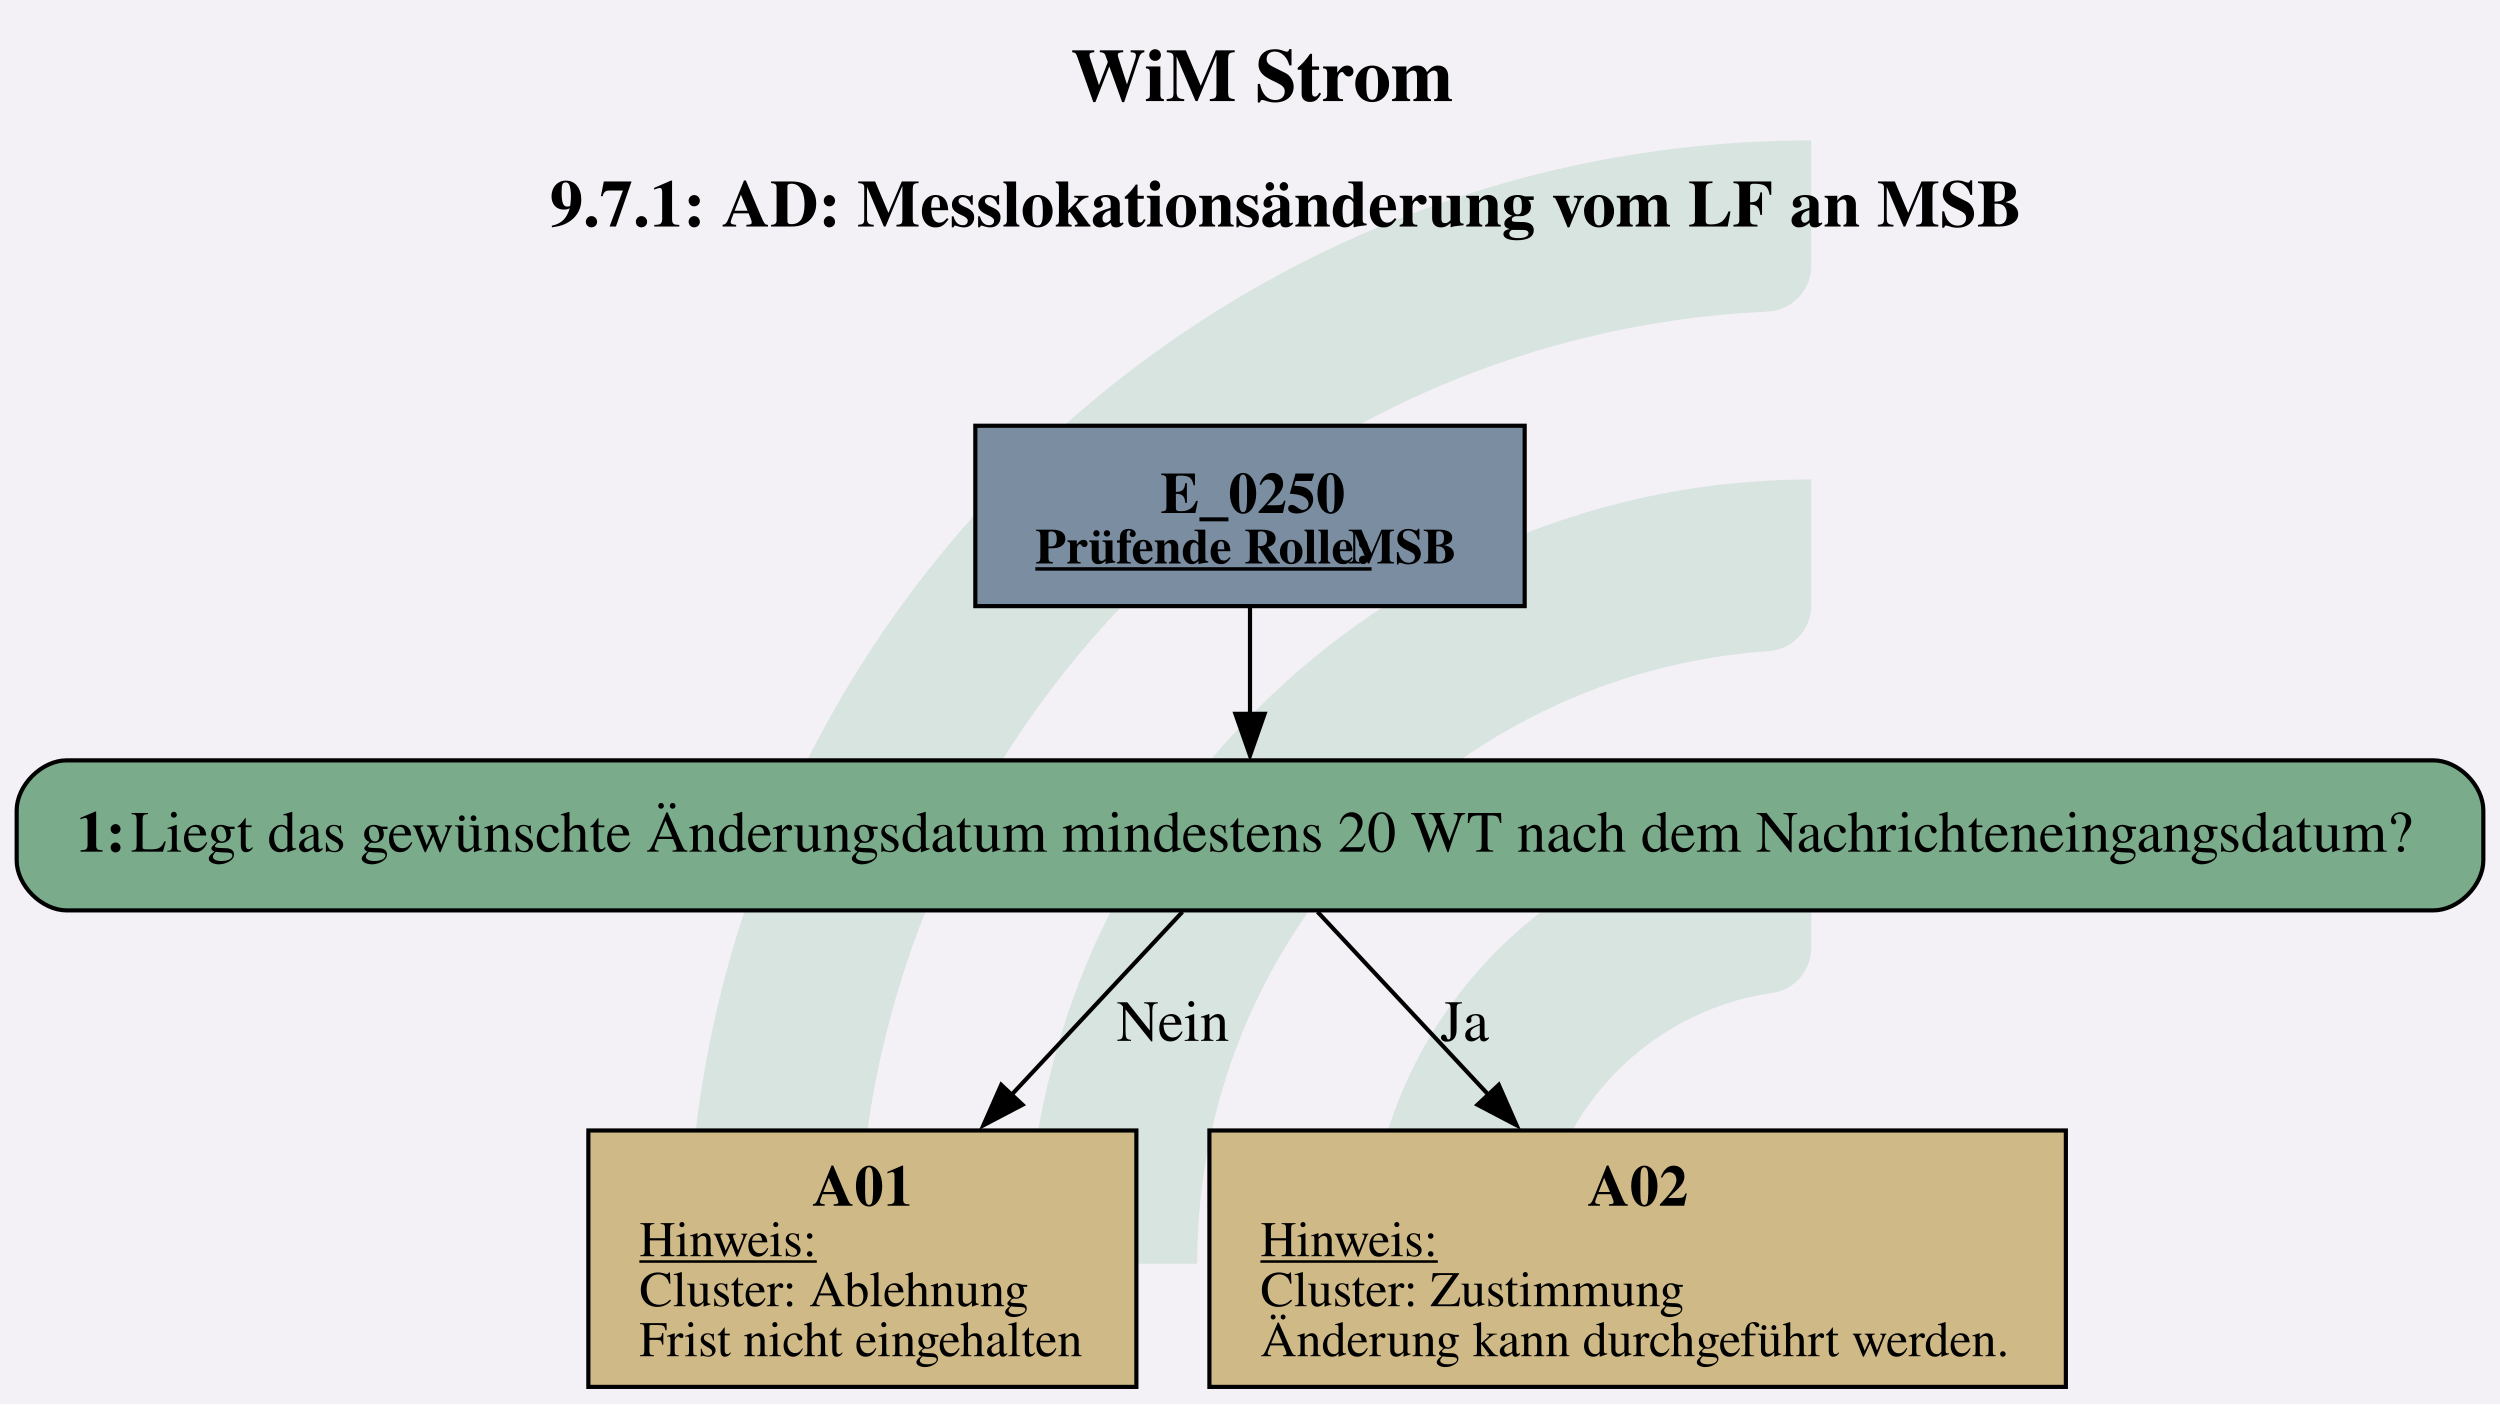
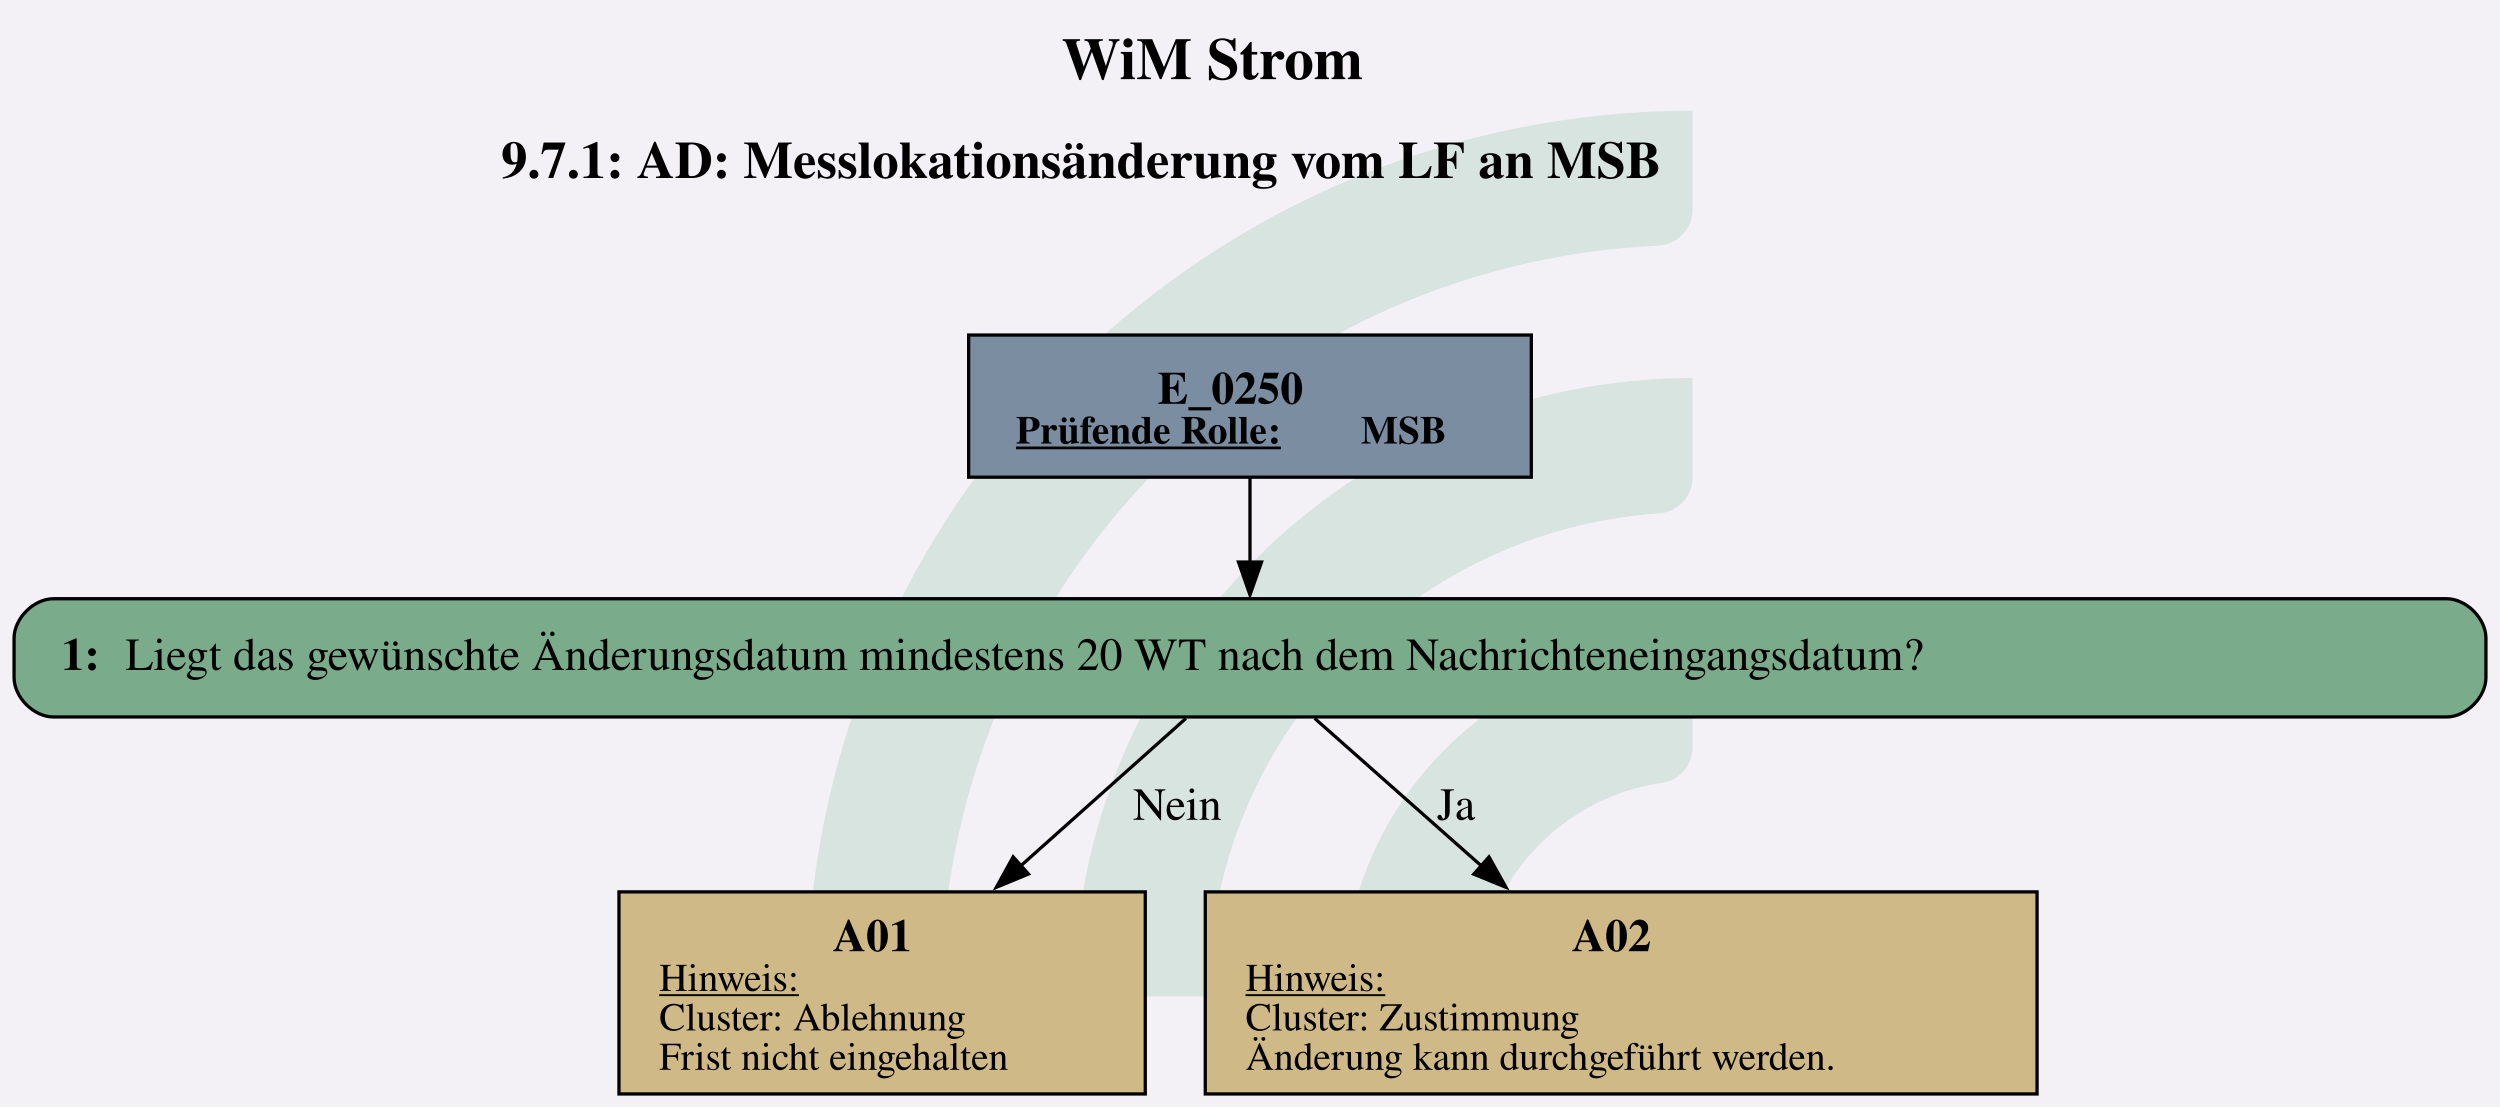
- <svg xmlns="http://www.w3.org/2000/svg" version="1.1" width="800.0px" viewBox="0 0 800.0 449.333" height="449.333px">
+ <svg xmlns="http://www.w3.org/2000/svg" version="1.1" width="1014.667px" viewBox="0 0 1014.667 449.333" height="449.333px">
  <g>
-     <svg version="1.1" width="800.0px" viewBox="0 0 800.0 449.333" height="449.333px">
-       <polygon fill="#f3f1f6" points="0,0 800.0,0 800.0,449.333 0,449.333" />
+     <svg version="1.1" width="1014.667px" viewBox="0 0 1014.667 449.333" height="449.333px">
+       <polygon fill="#f3f1f6" points="0,0 1014.667,0 1014.667,449.333 0,449.333" />
      <g>
-         <g transform="translate(220.4, 44.93333) scale(1 1) translate(0, 0) scale(2.032162 2.032162) ">
+         <g transform="translate(327.7333, 44.93333) scale(1 1) translate(0, 0) scale(2.032162 2.032162) ">
          <defs id="defs2">
            <clipPath clipPathUnits="userSpaceOnUse" id="clipPath23">
              <path d="M 0,568.156 H 579.236 V 0 H 0 Z" id="path21" />
            </clipPath>
          </defs>
          <g id="layer1" transform="translate(-16.54194,-55.30527)">
            <g id="g19" clip-path="url(#clipPath23)" transform="matrix(0.3527778,0,0,-0.3527778,0.01017023,243.7368)" style="opacity:0.2">
              <g id="g25" transform="translate(122.444,32.7195)">
                <path d="m 0,0 h -56.104 c -11,0 -19.898,9.123 -19.463,20.115 10.594,267.191 231.277,481.302 501.029,481.302 v -56.02 c 0,-10.98 -8.688,-19.892 -19.658,-20.393 C 180.29,414.697 0,228.005 0,0" style="fill:#6ead83;fill-opacity:1;fill-rule:nonzero;stroke:none" id="path27" />
              </g>
              <g id="g29" transform="translate(273.7828,32.7195)">
                <path d="m 0,0 h -55.926 c -11.228,0 -20.091,9.482 -19.435,20.69 10.744,183.439 163.389,329.388 349.485,329.388 v -56.263 c 0,-10.709 -8.273,-19.617 -18.957,-20.35 C 112.819,263.696 0,144.774 0,0" style="fill:#6ead83;fill-opacity:1;fill-rule:nonzero;stroke:none" id="path31" />
              </g>
              <g id="g33" transform="translate(425.7667,32.7195)">
                <path d="m 0,0 h -55.445 c -11.653,0 -20.604,10.17 -19.334,21.753 10.866,99.032 95.031,176.341 196.919,176.341 v -57.011 c 0,-10.046 -7.283,-18.755 -17.229,-20.165 C 45.688,112.522 0,61.497 0,0" style="fill:#6ead83;fill-opacity:1;fill-rule:nonzero;stroke:none" id="path35" />
              </g>
            </g>
          </g>
        </g>
-         <svg width="600pt" height="337pt" viewBox="0.00 0.00 599.80 336.60">
-           <g id="graph0" class="graph" transform="scale(1 1) rotate(0) translate(4 332.6)">
-             <text text-anchor="start" x="252.9" y="-308.5" font-family="Times,serif" font-weight="bold" font-size="18.00">WiM Strom</text>
-             <text text-anchor="start" x="127.9" y="-278.4" font-family="Times,serif" font-weight="bold" font-size="16.00">9.7.1: AD: Messlokationsänderung vom LF an MSB</text>
+         <svg width="761pt" height="337pt" viewBox="0.00 0.00 760.55 337.05">
+           <g id="graph0" class="graph" transform="scale(1 1) rotate(0) translate(4 333.05)">
+             <text text-anchor="start" x="318.9" y="-308.95" font-family="Times,serif" font-weight="bold" font-size="18.00">WiM Strom</text>
+             <text text-anchor="start" x="148.27" y="-278.85" font-family="Times,serif" font-weight="bold" font-size="16.00">9.7.1: AD: Messlokationsänderung vom LF an MSB</text>
            <g id="node1" class="node">
-               <polygon fill="#7a8da1" stroke="black" points="361.8,-230.6 230,-230.6 230,-187.32 361.8,-187.32 361.8,-230.6" />
-               <text text-anchor="start" x="274.4" y="-209.66" font-family="Times,serif" font-weight="bold" font-size="14.00">E_0250</text>
-               <text text-anchor="start" x="244.4" y="-197.56" font-family="Times,serif" font-weight="bold" text-decoration="underline" font-size="12.00">Prüfende Rolle:</text>
-               <text text-anchor="start" x="319.4" y="-197.56" font-family="Times,serif" font-weight="bold" font-size="12.00"> MSB</text>
+               <polygon fill="#7a8da1" stroke="black" points="461.92,-231.05 290.62,-231.05 290.62,-187.77 461.92,-187.77 461.92,-231.05" />
+               <text text-anchor="start" x="348.15" y="-210.11" font-family="Times,serif" font-weight="bold" font-size="14.00">E_0250</text>
+               <text text-anchor="start" x="305.02" y="-198.01" font-family="Times,serif" font-weight="bold" text-decoration="underline" font-size="12.00">Prüfende Rolle:</text>
+               <text text-anchor="start" x="410.02" y="-198.01" font-family="Times,serif" font-weight="bold" font-size="12.00"> MSB</text>
            </g>
            <g id="node2" class="node">
-               <path fill="#7aab8a" stroke="black" d="M579.8,-150.32C579.8,-150.32 12,-150.32 12,-150.32 6,-150.32 0,-144.32 0,-138.32 0,-138.32 0,-126.32 0,-126.32 0,-120.32 6,-114.32 12,-114.32 12,-114.32 579.8,-114.32 579.8,-114.32 585.8,-114.32 591.8,-120.32 591.8,-126.32 591.8,-126.32 591.8,-138.32 591.8,-138.32 591.8,-144.32 585.8,-150.32 579.8,-150.32" />
-               <text text-anchor="start" x="14.4" y="-128.42" font-family="Times,serif" font-weight="bold" font-size="14.00">1: </text>
-               <text text-anchor="start" x="27.4" y="-128.42" font-family="Times,serif" font-size="14.00">Liegt das gewünschte Änderungsdatum mindestens 20 WT nach dem Nachrichteneingangsdatum?</text>
+               <path fill="#7aab8a" stroke="black" d="M740.55,-150.77C740.55,-150.77 12,-150.77 12,-150.77 6,-150.77 0,-144.77 0,-138.77 0,-138.77 0,-126.77 0,-126.77 0,-120.77 6,-114.77 12,-114.77 12,-114.77 740.55,-114.77 740.55,-114.77 746.55,-114.77 752.55,-120.77 752.55,-126.77 752.55,-126.77 752.55,-138.77 752.55,-138.77 752.55,-144.77 746.55,-150.77 740.55,-150.77" />
+               <text text-anchor="start" x="14.4" y="-129.09" font-family="Times,serif" font-weight="bold" font-size="14.00">1: </text>
+               <text text-anchor="start" x="33.9" y="-129.09" font-family="Times,serif" font-size="14.00">Liegt das gewünschte Änderungsdatum mindestens 20 WT nach dem Nachrichteneingangsdatum?</text>
            </g>
            <g id="edge1" class="edge">
-               <path fill="none" stroke="black" d="M295.9,-187.17C295.9,-179.13 295.9,-169.81 295.9,-161.21" />
-               <polygon fill="black" stroke="black" points="299.4,-161.48 295.9,-151.48 292.4,-161.48 299.4,-161.48" />
+               <path fill="none" stroke="black" d="M376.27,-187.62C376.27,-179.58 376.27,-170.26 376.27,-161.66" />
+               <polygon fill="black" stroke="black" points="379.78,-161.93 376.27,-151.93 372.78,-161.93 379.78,-161.93" />
            </g>
            <g id="node3" class="node">
-               <polygon fill="#cfb986" stroke="black" points="268.64,-61.52 137.16,-61.52 137.16,0 268.64,0 268.64,-61.52" />
-               <text text-anchor="start" x="190.9" y="-43.46" font-family="Times,serif" font-weight="bold" font-size="14.00">A01</text>
-               <text text-anchor="start" x="149.4" y="-31.36" font-family="Times,serif" text-decoration="underline" font-size="12.00">Hinweis:</text>
-               <text text-anchor="start" x="149.4" y="-19.36" font-family="Times,serif" font-size="12.00">Cluster: Ablehnung</text>
-               <text text-anchor="start" x="149.4" y="-7.36" font-family="Times,serif" font-size="12.00">Frist nicht eingehalten</text>
+               <polygon fill="#cfb986" stroke="black" points="344.39,-61.52 184.16,-61.52 184.16,0 344.39,0 344.39,-61.52" />
+               <text text-anchor="start" x="249.27" y="-43.46" font-family="Times,serif" font-weight="bold" font-size="14.00">A01</text>
+               <text text-anchor="start" x="196.4" y="-31.36" font-family="Times,serif" text-decoration="underline" font-size="12.00">Hinweis:</text>
+               <text text-anchor="start" x="196.4" y="-19.36" font-family="Times,serif" font-size="12.00">Cluster: Ablehnung</text>
+               <text text-anchor="start" x="196.4" y="-7.36" font-family="Times,serif" font-size="12.00">Frist nicht eingehalten</text>
            </g>
            <g id="edge2" class="edge">
-               <path fill="none" stroke="black" d="M279.7,-113.98C268.27,-101.74 252.5,-84.86 238.23,-69.59" />
-               <polygon fill="black" stroke="black" points="241.32,-67.69 231.94,-62.77 236.21,-72.47 241.32,-67.69" />
-               <text text-anchor="middle" x="277.4" y="-83.02" font-family="Times,serif" font-size="14.00">Nein</text>
+               <path fill="none" stroke="black" d="M356.77,-114.35C342.74,-101.83 323.32,-84.48 305.88,-68.91" />
+               <polygon fill="black" stroke="black" points="308.83,-66.96 299.04,-62.91 304.17,-72.18 308.83,-66.96" />
+               <text text-anchor="middle" x="354.15" y="-83.47" font-family="Times,serif" font-size="14.00">Nein</text>
            </g>
            <g id="node4" class="node">
-               <polygon fill="#cfb986" stroke="black" points="491.64,-61.52 286.16,-61.52 286.16,0 491.64,0 491.64,-61.52" />
-               <text text-anchor="start" x="376.9" y="-43.46" font-family="Times,serif" font-weight="bold" font-size="14.00">A02</text>
-               <text text-anchor="start" x="298.4" y="-31.36" font-family="Times,serif" text-decoration="underline" font-size="12.00">Hinweis:</text>
-               <text text-anchor="start" x="298.4" y="-19.36" font-family="Times,serif" font-size="12.00">Cluster: Zustimmung</text>
-               <text text-anchor="start" x="298.4" y="-7.36" font-family="Times,serif" font-size="12.00">Änderung kann durchgeführt werden.</text>
+               <polygon fill="#cfb986" stroke="black" points="615.89,-61.52 362.66,-61.52 362.66,0 615.89,0 615.89,-61.52" />
+               <text text-anchor="start" x="474.27" y="-43.46" font-family="Times,serif" font-weight="bold" font-size="14.00">A02</text>
+               <text text-anchor="start" x="374.9" y="-31.36" font-family="Times,serif" text-decoration="underline" font-size="12.00">Hinweis:</text>
+               <text text-anchor="start" x="374.9" y="-19.36" font-family="Times,serif" font-size="12.00">Cluster: Zustimmung</text>
+               <text text-anchor="start" x="374.9" y="-7.36" font-family="Times,serif" font-size="12.00">Änderung kann durchgeführt werden.</text>
            </g>
            <g id="edge3" class="edge">
-               <path fill="none" stroke="black" d="M312.1,-113.98C323.53,-101.74 339.3,-84.86 353.57,-69.59" />
-               <polygon fill="black" stroke="black" points="355.59,-72.47 359.86,-62.77 350.48,-67.69 355.59,-72.47" />
-               <text text-anchor="middle" x="347.4" y="-83.02" font-family="Times,serif" font-size="14.00">Ja</text>
+               <path fill="none" stroke="black" d="M395.96,-114.35C410.11,-101.83 429.71,-84.48 447.3,-68.91" />
+               <polygon fill="black" stroke="black" points="449.04,-72.16 454.21,-62.91 444.4,-66.92 449.04,-72.16" />
+               <text text-anchor="middle" x="439.02" y="-83.47" font-family="Times,serif" font-size="14.00">Ja</text>
            </g>
          </g>
        </svg>
      </g>
    </svg>
  </g>
</svg>
